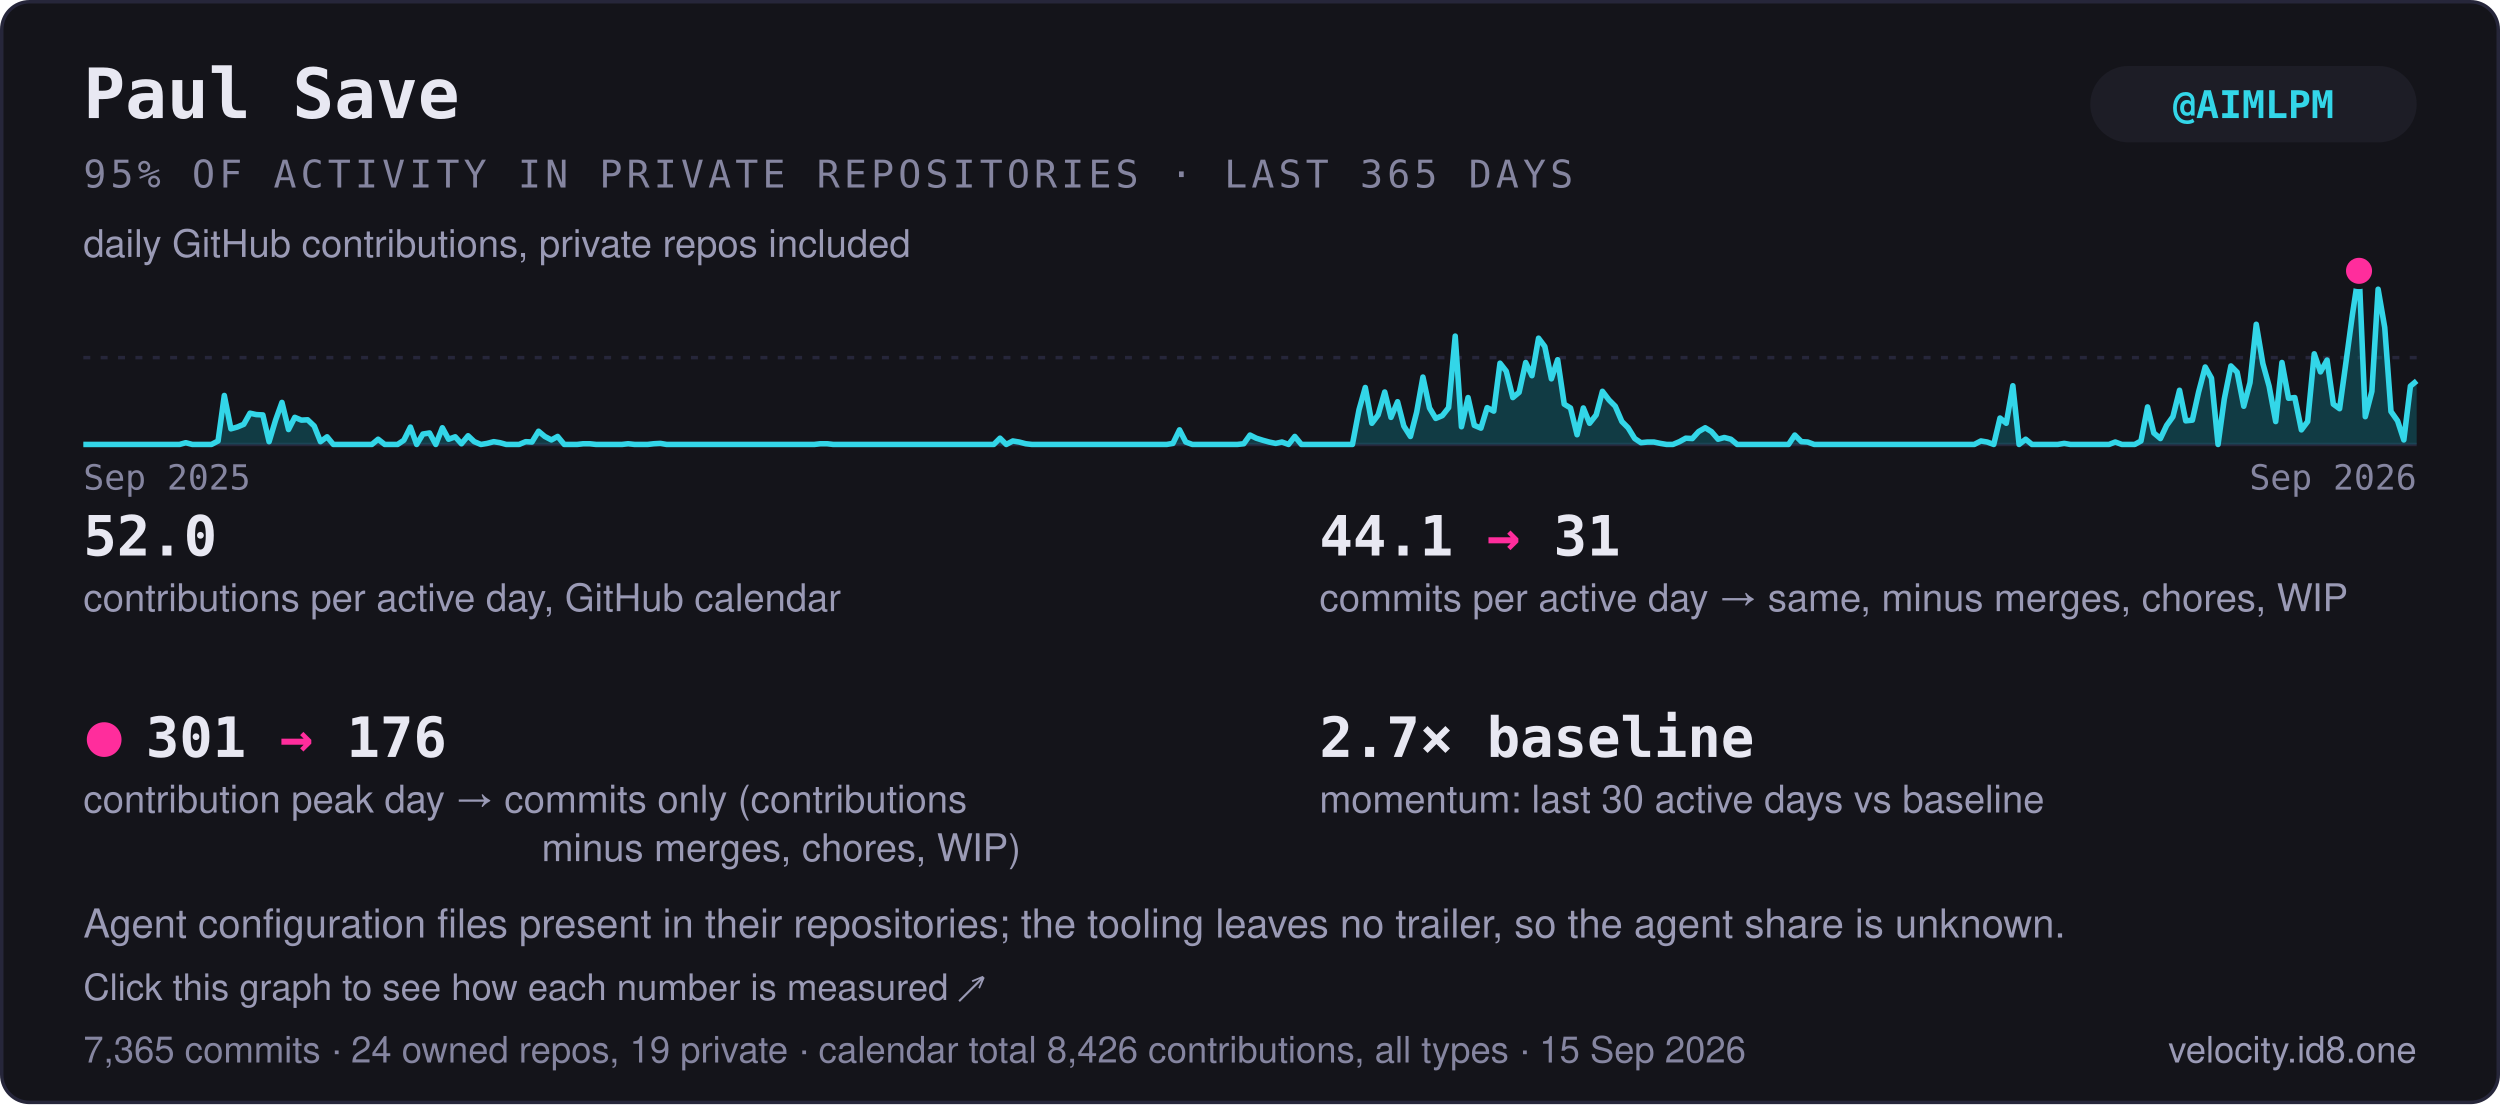
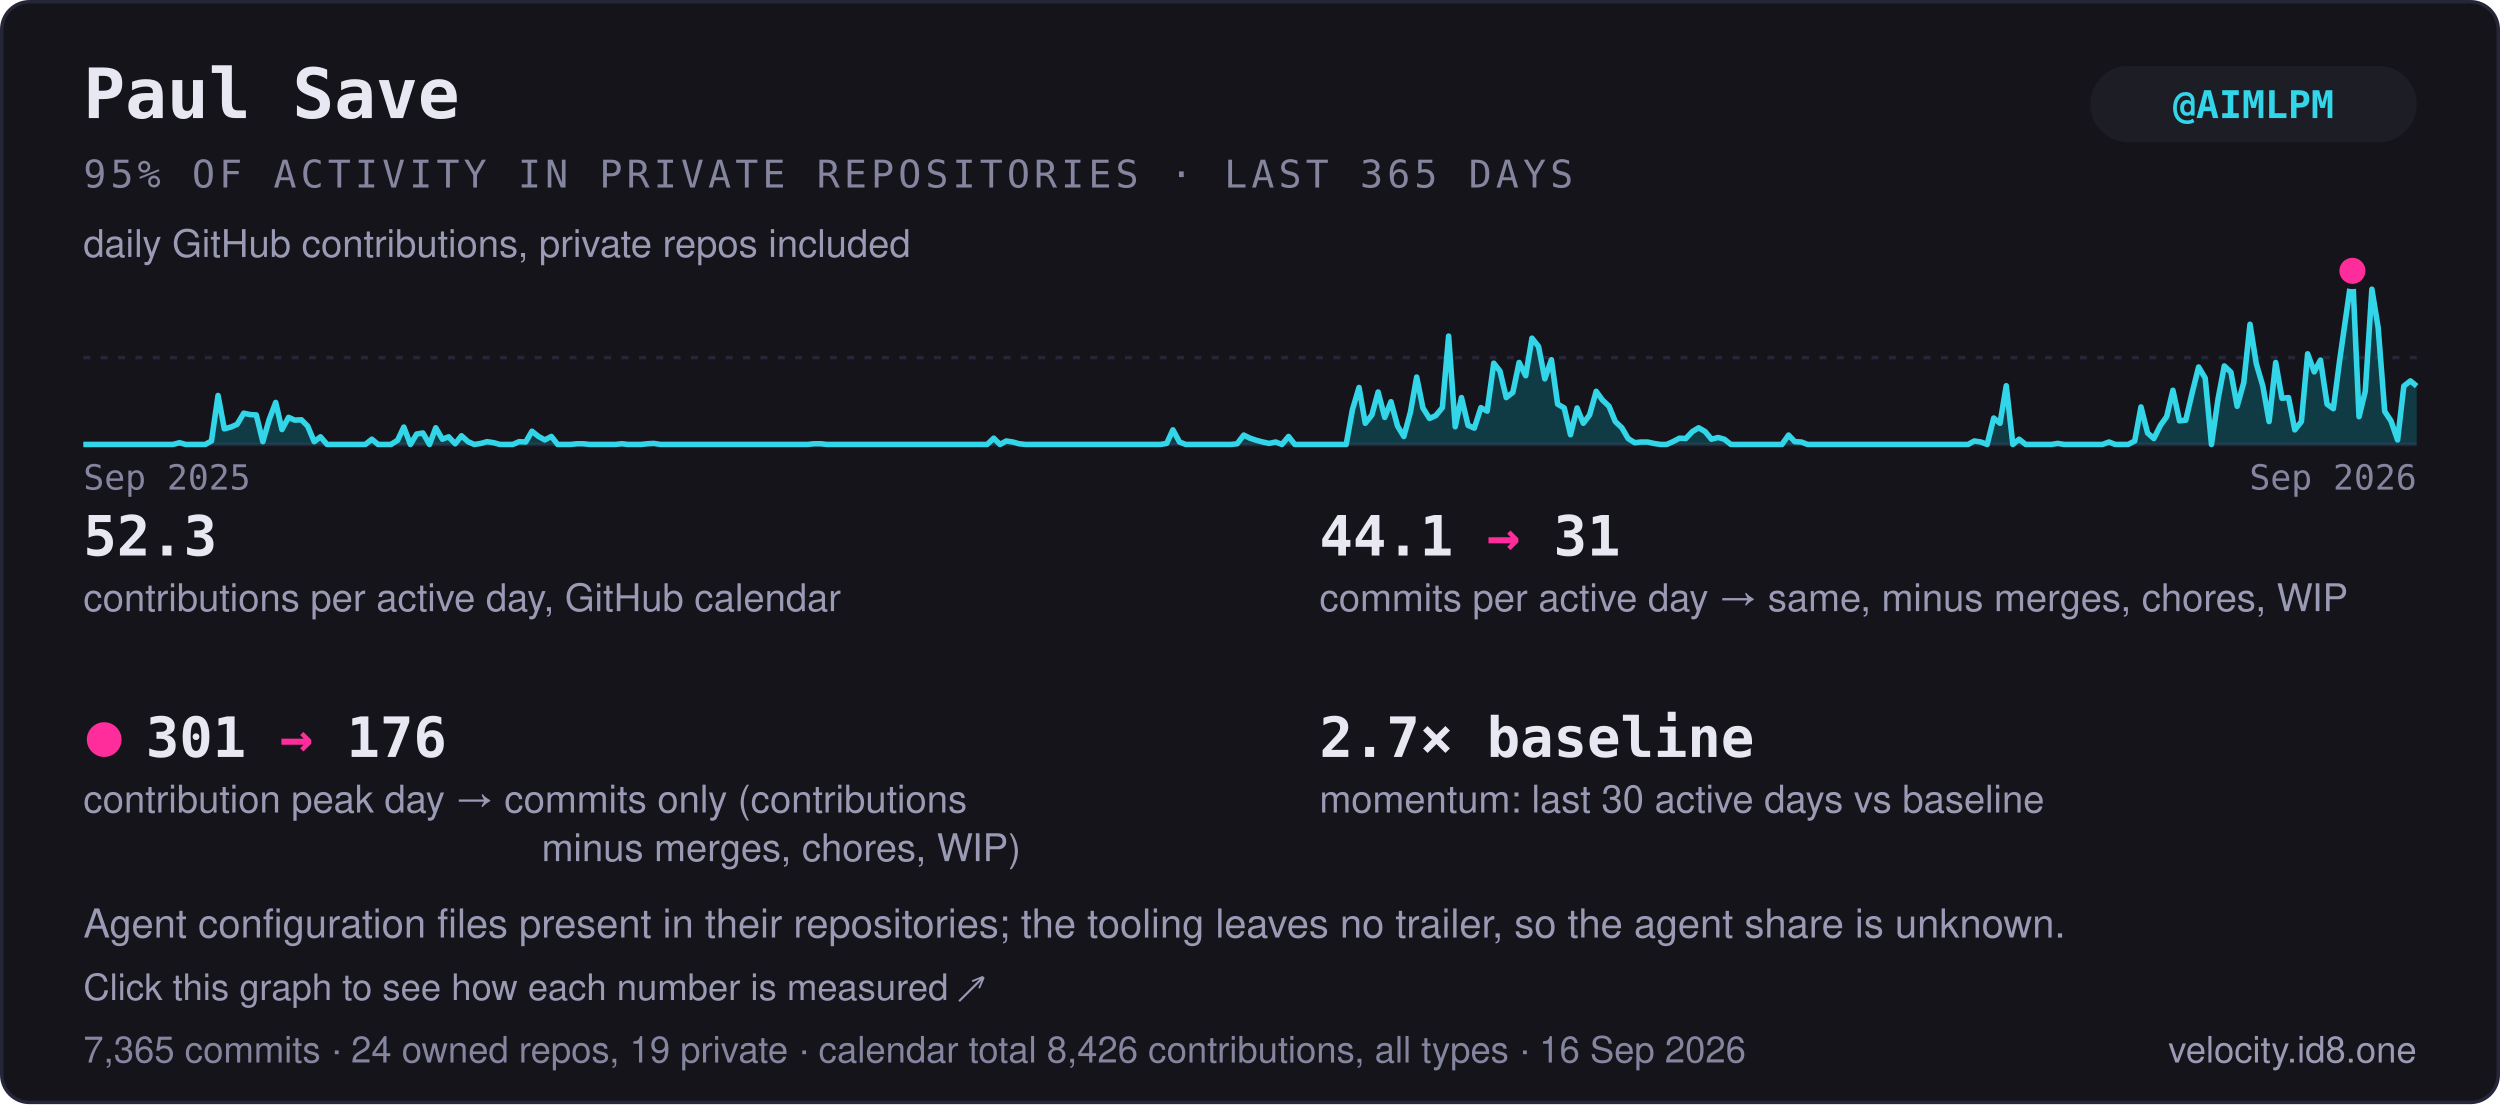
<svg xmlns="http://www.w3.org/2000/svg" width="720" height="318" viewBox="0 0 720 318" role="img" aria-label="Paul Save: Velocity Graph">
  <rect x="0.5" y="0.5" width="719" height="317" rx="8" fill="#14141A" stroke="#26263A" />
  <text x="24" y="34" font-family="Departure Mono, JetBrains Mono, ui-monospace, Menlo, monospace" font-size="20" font-weight="700" fill="#E8E8F2">Paul Save</text>
  <text x="24" y="54" font-family="Departure Mono, JetBrains Mono, ui-monospace, Menlo, monospace" font-size="11" letter-spacing="1.2" fill="#8585A0">95% OF ACTIVITY IN PRIVATE REPOSITORIES · LAST 365 DAYS</text>
  <rect x="602" y="19" width="94" height="22" rx="11" fill="#1D1D26" />
  <text x="649" y="34" text-anchor="middle" font-family="Departure Mono, JetBrains Mono, ui-monospace, Menlo, monospace" font-size="11" font-weight="600" fill="#33D6E8">@AIMLPM</text>
  <line x1="24" x2="696" y1="128" y2="128" stroke="#26263A" />
  <line x1="24" x2="696" y1="103.0" y2="103.0" stroke="#26263A" stroke-dasharray="2 3" />
-   <path d="M24.0,128.0 L25.8,128.0 L27.7,128.0 L29.5,128.0 L31.4,128.0 L33.2,128.0 L35.1,128.0 L36.9,128.0 L38.8,128.0 L40.6,128.0 L42.5,128.0 L44.3,128.0 L46.2,128.0 L48.0,128.0 L49.8,128.0 L51.7,128.0 L53.5,127.5 L55.4,128.0 L57.2,128.0 L59.1,128.0 L60.9,128.0 L62.8,127.0 L64.6,113.9 L66.5,123.5 L68.3,123.0 L70.2,122.2 L72.0,119.0 L73.8,119.4 L75.7,119.5 L77.5,127.2 L79.4,120.9 L81.2,115.9 L83.1,123.7 L84.9,120.2 L86.8,121.0 L88.6,120.9 L90.5,122.7 L92.3,127.2 L94.2,125.8 L96.0,128.0 L97.8,128.0 L99.7,128.0 L101.5,128.0 L103.4,128.0 L105.2,128.0 L107.1,128.0 L108.9,126.5 L110.8,128.0 L112.6,128.0 L114.5,128.0 L116.3,126.8 L118.2,123.0 L120.0,128.0 L121.8,125.0 L123.7,124.7 L125.5,128.0 L127.4,123.2 L129.2,126.5 L131.1,125.8 L132.9,127.8 L134.8,125.5 L136.6,127.2 L138.5,128.0 L140.3,127.7 L142.2,127.2 L144.0,127.5 L145.8,128.0 L147.7,128.0 L149.5,128.0 L151.4,127.2 L153.2,127.3 L155.1,124.2 L156.9,125.7 L158.8,126.7 L160.6,125.7 L162.5,128.0 L164.3,128.0 L166.2,128.0 L168.0,127.8 L169.8,127.8 L171.7,128.0 L173.5,128.0 L175.4,128.0 L177.2,128.0 L179.1,128.0 L180.9,127.8 L182.8,128.0 L184.6,128.0 L186.5,128.0 L188.3,127.8 L190.2,127.7 L192.0,128.0 L193.8,128.0 L195.7,128.0 L197.5,128.0 L199.4,128.0 L201.2,128.0 L203.1,128.0 L204.9,128.0 L206.8,128.0 L208.6,128.0 L210.5,128.0 L212.3,128.0 L214.2,128.0 L216.0,128.0 L217.8,128.0 L219.7,128.0 L221.5,128.0 L223.4,128.0 L225.2,128.0 L227.1,128.0 L228.9,128.0 L230.8,128.0 L232.6,128.0 L234.5,128.0 L236.3,127.8 L238.2,127.8 L240.0,128.0 L241.8,128.0 L243.7,128.0 L245.5,128.0 L247.4,128.0 L249.2,128.0 L251.1,128.0 L252.9,128.0 L254.8,128.0 L256.6,128.0 L258.5,128.0 L260.3,128.0 L262.2,128.0 L264.0,128.0 L265.8,128.0 L267.7,128.0 L269.5,128.0 L271.4,128.0 L273.2,128.0 L275.1,128.0 L276.9,128.0 L278.8,128.0 L280.6,128.0 L282.5,128.0 L284.3,128.0 L286.2,128.0 L288.0,126.2 L289.8,128.0 L291.7,127.0 L293.5,127.3 L295.4,127.8 L297.2,128.0 L299.1,128.0 L300.9,128.0 L302.8,128.0 L304.6,128.0 L306.5,128.0 L308.3,128.0 L310.2,128.0 L312.0,128.0 L313.8,128.0 L315.7,128.0 L317.5,128.0 L319.4,128.0 L321.2,128.0 L323.1,128.0 L324.9,128.0 L326.8,128.0 L328.6,128.0 L330.5,128.0 L332.3,128.0 L334.2,128.0 L336.0,128.0 L337.8,127.7 L339.7,123.8 L341.5,127.3 L343.4,128.0 L345.2,128.0 L347.1,128.0 L348.9,128.0 L350.8,128.0 L352.6,128.0 L354.5,128.0 L356.3,128.0 L358.2,127.8 L360.0,125.3 L361.8,126.2 L363.7,126.8 L365.5,127.3 L367.4,127.7 L369.2,127.3 L371.1,128.0 L372.9,125.7 L374.8,128.0 L376.6,128.0 L378.5,128.0 L380.3,128.0 L382.2,128.0 L384.0,128.0 L385.8,128.0 L387.7,128.0 L389.5,128.0 L391.4,118.0 L393.2,111.6 L395.1,121.9 L396.9,119.5 L398.8,112.9 L400.6,120.2 L402.5,115.7 L404.3,122.7 L406.2,125.7 L408.0,118.7 L409.8,108.6 L411.7,117.5 L413.5,120.5 L415.4,119.7 L417.2,117.4 L419.1,96.8 L420.9,122.9 L422.8,114.5 L424.6,122.5 L426.5,123.3 L428.3,117.4 L430.2,118.4 L432.0,104.6 L433.8,106.9 L435.7,114.5 L437.5,113.0 L439.4,104.4 L441.2,108.2 L443.1,97.4 L444.9,99.8 L446.8,109.1 L448.6,103.6 L450.5,116.4 L452.3,117.5 L454.2,125.2 L456.0,117.5 L457.8,121.9 L459.7,119.5 L461.5,112.7 L463.4,115.2 L465.2,117.0 L467.1,121.4 L468.9,123.2 L470.8,126.3 L472.6,127.5 L474.5,127.3 L476.3,127.3 L478.2,127.7 L480.0,128.0 L481.8,128.0 L483.7,127.2 L485.5,126.2 L487.4,126.3 L489.2,124.3 L491.1,123.2 L492.9,124.3 L494.8,126.5 L496.6,126.0 L498.5,126.5 L500.3,128.0 L502.2,128.0 L504.0,128.0 L505.8,128.0 L507.7,128.0 L509.5,128.0 L511.4,128.0 L513.2,128.0 L515.1,128.0 L516.9,125.3 L518.8,127.2 L520.6,127.3 L522.5,128.0 L524.3,128.0 L526.2,128.0 L528.0,128.0 L529.8,128.0 L531.7,128.0 L533.5,128.0 L535.4,128.0 L537.2,128.0 L539.1,128.0 L540.9,128.0 L542.8,128.0 L544.6,128.0 L546.5,128.0 L548.3,128.0 L550.2,128.0 L552.0,128.0 L553.8,128.0 L555.7,128.0 L557.5,128.0 L559.4,128.0 L561.2,128.0 L563.1,128.0 L564.9,128.0 L566.8,128.0 L568.6,128.0 L570.5,127.0 L572.3,127.3 L574.2,128.0 L576.0,120.4 L577.8,121.9 L579.7,111.1 L581.5,128.0 L583.4,126.5 L585.2,128.0 L587.1,128.0 L588.9,128.0 L590.8,128.0 L592.6,128.0 L594.5,127.7 L596.3,128.0 L598.2,128.0 L600.0,128.0 L601.8,128.0 L603.7,128.0 L605.5,128.0 L607.4,128.0 L609.2,127.3 L611.1,128.0 L612.9,128.0 L614.8,128.0 L616.6,127.0 L618.5,117.2 L620.3,124.7 L622.2,126.3 L624.0,122.5 L625.8,120.0 L627.7,112.4 L629.5,121.2 L631.4,121.0 L633.2,112.9 L635.1,105.7 L636.9,108.9 L638.8,128.0 L640.6,114.9 L642.5,105.4 L644.3,107.2 L646.2,117.0 L648.0,110.2 L649.8,93.4 L651.7,104.7 L653.5,111.2 L655.4,121.4 L657.2,104.4 L659.1,114.7 L660.9,114.5 L662.8,123.8 L664.6,121.4 L666.5,101.9 L668.3,107.1 L670.2,103.7 L672.0,116.4 L673.8,117.7 L675.7,103.9 L677.5,90.6 L679.4,78.0 L681.2,120.0 L683.1,112.7 L684.9,83.3 L686.8,94.3 L688.6,118.5 L690.5,121.2 L692.3,126.7 L694.2,111.2 L696.0,109.7 L696.0,128 L24,128 Z" fill="#0F6B78" fill-opacity="0.45" />
-   <path d="M24.0,128.0 L25.8,128.0 L27.7,128.0 L29.5,128.0 L31.4,128.0 L33.2,128.0 L35.1,128.0 L36.9,128.0 L38.8,128.0 L40.6,128.0 L42.5,128.0 L44.3,128.0 L46.2,128.0 L48.0,128.0 L49.8,128.0 L51.7,128.0 L53.5,127.5 L55.4,128.0 L57.2,128.0 L59.1,128.0 L60.9,128.0 L62.8,127.0 L64.6,113.9 L66.5,123.5 L68.3,123.0 L70.2,122.2 L72.0,119.0 L73.8,119.4 L75.7,119.5 L77.5,127.2 L79.4,120.9 L81.2,115.9 L83.1,123.7 L84.9,120.2 L86.8,121.0 L88.6,120.9 L90.5,122.7 L92.3,127.2 L94.2,125.8 L96.0,128.0 L97.8,128.0 L99.7,128.0 L101.5,128.0 L103.4,128.0 L105.2,128.0 L107.1,128.0 L108.9,126.5 L110.8,128.0 L112.6,128.0 L114.5,128.0 L116.3,126.8 L118.2,123.0 L120.0,128.0 L121.8,125.0 L123.7,124.7 L125.5,128.0 L127.4,123.2 L129.2,126.5 L131.1,125.8 L132.9,127.8 L134.8,125.5 L136.6,127.2 L138.5,128.0 L140.3,127.7 L142.2,127.2 L144.0,127.5 L145.8,128.0 L147.7,128.0 L149.5,128.0 L151.4,127.2 L153.2,127.3 L155.1,124.2 L156.9,125.7 L158.8,126.7 L160.6,125.7 L162.5,128.0 L164.3,128.0 L166.2,128.0 L168.0,127.8 L169.8,127.8 L171.7,128.0 L173.5,128.0 L175.4,128.0 L177.2,128.0 L179.1,128.0 L180.9,127.8 L182.8,128.0 L184.6,128.0 L186.5,128.0 L188.3,127.8 L190.2,127.7 L192.0,128.0 L193.8,128.0 L195.7,128.0 L197.5,128.0 L199.4,128.0 L201.2,128.0 L203.1,128.0 L204.9,128.0 L206.8,128.0 L208.6,128.0 L210.5,128.0 L212.3,128.0 L214.2,128.0 L216.0,128.0 L217.8,128.0 L219.7,128.0 L221.5,128.0 L223.4,128.0 L225.2,128.0 L227.1,128.0 L228.9,128.0 L230.8,128.0 L232.6,128.0 L234.5,128.0 L236.3,127.8 L238.2,127.8 L240.0,128.0 L241.8,128.0 L243.7,128.0 L245.5,128.0 L247.4,128.0 L249.2,128.0 L251.1,128.0 L252.9,128.0 L254.8,128.0 L256.6,128.0 L258.5,128.0 L260.3,128.0 L262.2,128.0 L264.0,128.0 L265.8,128.0 L267.7,128.0 L269.5,128.0 L271.4,128.0 L273.2,128.0 L275.1,128.0 L276.9,128.0 L278.8,128.0 L280.6,128.0 L282.5,128.0 L284.3,128.0 L286.2,128.0 L288.0,126.2 L289.8,128.0 L291.7,127.0 L293.5,127.3 L295.4,127.8 L297.2,128.0 L299.1,128.0 L300.9,128.0 L302.8,128.0 L304.6,128.0 L306.5,128.0 L308.3,128.0 L310.2,128.0 L312.0,128.0 L313.8,128.0 L315.7,128.0 L317.5,128.0 L319.4,128.0 L321.2,128.0 L323.1,128.0 L324.9,128.0 L326.8,128.0 L328.6,128.0 L330.5,128.0 L332.3,128.0 L334.2,128.0 L336.0,128.0 L337.8,127.7 L339.7,123.8 L341.5,127.3 L343.4,128.0 L345.2,128.0 L347.1,128.0 L348.9,128.0 L350.8,128.0 L352.6,128.0 L354.5,128.0 L356.3,128.0 L358.2,127.8 L360.0,125.3 L361.8,126.2 L363.7,126.8 L365.5,127.3 L367.4,127.7 L369.2,127.3 L371.1,128.0 L372.9,125.7 L374.8,128.0 L376.6,128.0 L378.5,128.0 L380.3,128.0 L382.2,128.0 L384.0,128.0 L385.8,128.0 L387.7,128.0 L389.5,128.0 L391.4,118.0 L393.2,111.6 L395.1,121.9 L396.9,119.5 L398.8,112.9 L400.6,120.2 L402.5,115.7 L404.3,122.7 L406.2,125.7 L408.0,118.7 L409.8,108.6 L411.7,117.5 L413.5,120.5 L415.4,119.7 L417.2,117.4 L419.1,96.8 L420.9,122.9 L422.8,114.5 L424.6,122.5 L426.5,123.3 L428.3,117.4 L430.2,118.4 L432.0,104.6 L433.8,106.9 L435.7,114.5 L437.5,113.0 L439.4,104.4 L441.2,108.2 L443.1,97.4 L444.9,99.8 L446.8,109.1 L448.6,103.6 L450.5,116.4 L452.3,117.5 L454.2,125.2 L456.0,117.5 L457.8,121.9 L459.7,119.5 L461.5,112.7 L463.4,115.2 L465.2,117.0 L467.1,121.4 L468.9,123.2 L470.8,126.3 L472.6,127.5 L474.5,127.3 L476.3,127.3 L478.2,127.7 L480.0,128.0 L481.8,128.0 L483.7,127.2 L485.5,126.2 L487.4,126.3 L489.2,124.3 L491.1,123.2 L492.9,124.3 L494.8,126.5 L496.6,126.0 L498.5,126.5 L500.3,128.0 L502.2,128.0 L504.0,128.0 L505.8,128.0 L507.7,128.0 L509.5,128.0 L511.4,128.0 L513.2,128.0 L515.1,128.0 L516.9,125.3 L518.8,127.2 L520.6,127.3 L522.5,128.0 L524.3,128.0 L526.2,128.0 L528.0,128.0 L529.8,128.0 L531.7,128.0 L533.5,128.0 L535.4,128.0 L537.2,128.0 L539.1,128.0 L540.9,128.0 L542.8,128.0 L544.6,128.0 L546.5,128.0 L548.3,128.0 L550.2,128.0 L552.0,128.0 L553.8,128.0 L555.7,128.0 L557.5,128.0 L559.4,128.0 L561.2,128.0 L563.1,128.0 L564.9,128.0 L566.8,128.0 L568.6,128.0 L570.5,127.0 L572.3,127.3 L574.2,128.0 L576.0,120.4 L577.8,121.9 L579.7,111.1 L581.5,128.0 L583.4,126.5 L585.2,128.0 L587.1,128.0 L588.9,128.0 L590.8,128.0 L592.6,128.0 L594.5,127.7 L596.3,128.0 L598.2,128.0 L600.0,128.0 L601.8,128.0 L603.7,128.0 L605.5,128.0 L607.4,128.0 L609.2,127.3 L611.1,128.0 L612.9,128.0 L614.8,128.0 L616.6,127.0 L618.5,117.2 L620.3,124.7 L622.2,126.3 L624.0,122.5 L625.8,120.0 L627.7,112.4 L629.5,121.2 L631.4,121.0 L633.2,112.9 L635.1,105.7 L636.9,108.9 L638.8,128.0 L640.6,114.9 L642.5,105.4 L644.3,107.2 L646.2,117.0 L648.0,110.2 L649.8,93.4 L651.7,104.7 L653.5,111.2 L655.4,121.4 L657.2,104.4 L659.1,114.7 L660.9,114.5 L662.8,123.8 L664.6,121.4 L666.5,101.9 L668.3,107.1 L670.2,103.7 L672.0,116.4 L673.8,117.7 L675.7,103.9 L677.5,90.6 L679.4,78.0 L681.2,120.0 L683.1,112.7 L684.9,83.3 L686.8,94.3 L688.6,118.5 L690.5,121.2 L692.3,126.7 L694.2,111.2 L696.0,109.7" fill="none" stroke="#33D6E8" stroke-width="1.6" stroke-linejoin="round" />
-   <circle cx="679.4" cy="78.0" r="4.5" fill="#FF2D9C" stroke="#14141A" stroke-width="1.5" />
+   <path d="M24.0,128.0 L25.8,128.0 L27.7,128.0 L29.5,128.0 L31.4,128.0 L33.2,128.0 L35.1,128.0 L36.9,128.0 L38.8,128.0 L40.6,128.0 L42.5,128.0 L44.3,128.0 L46.2,128.0 L48.0,128.0 L49.8,128.0 L51.7,127.5 L53.5,128.0 L55.4,128.0 L57.2,128.0 L59.1,128.0 L60.9,127.0 L62.8,113.9 L64.6,123.5 L66.5,123.0 L68.3,122.2 L70.2,119.0 L72.0,119.4 L73.8,119.5 L75.7,127.2 L77.5,120.9 L79.4,115.9 L81.2,123.7 L83.1,120.2 L84.9,121.0 L86.8,120.9 L88.6,122.7 L90.5,127.2 L92.3,125.8 L94.2,128.0 L96.0,128.0 L97.8,128.0 L99.7,128.0 L101.5,128.0 L103.4,128.0 L105.2,128.0 L107.1,126.5 L108.9,128.0 L110.8,128.0 L112.6,128.0 L114.5,126.8 L116.3,123.0 L118.2,128.0 L120.0,125.0 L121.8,124.7 L123.7,128.0 L125.5,123.2 L127.4,126.5 L129.2,125.8 L131.1,127.8 L132.9,125.5 L134.8,127.2 L136.6,128.0 L138.5,127.7 L140.3,127.2 L142.2,127.5 L144.0,128.0 L145.8,128.0 L147.7,128.0 L149.5,127.2 L151.4,127.3 L153.2,124.2 L155.1,125.7 L156.9,126.7 L158.8,125.7 L160.6,128.0 L162.5,128.0 L164.3,128.0 L166.2,127.8 L168.0,127.8 L169.8,128.0 L171.7,128.0 L173.5,128.0 L175.4,128.0 L177.2,128.0 L179.1,127.8 L180.9,128.0 L182.8,128.0 L184.6,128.0 L186.5,127.8 L188.3,127.7 L190.2,128.0 L192.0,128.0 L193.8,128.0 L195.7,128.0 L197.5,128.0 L199.4,128.0 L201.2,128.0 L203.1,128.0 L204.9,128.0 L206.8,128.0 L208.6,128.0 L210.5,128.0 L212.3,128.0 L214.2,128.0 L216.0,128.0 L217.8,128.0 L219.7,128.0 L221.5,128.0 L223.4,128.0 L225.2,128.0 L227.1,128.0 L228.9,128.0 L230.8,128.0 L232.6,128.0 L234.5,127.8 L236.3,127.8 L238.2,128.0 L240.0,128.0 L241.8,128.0 L243.7,128.0 L245.5,128.0 L247.4,128.0 L249.2,128.0 L251.1,128.0 L252.9,128.0 L254.8,128.0 L256.6,128.0 L258.5,128.0 L260.3,128.0 L262.2,128.0 L264.0,128.0 L265.8,128.0 L267.7,128.0 L269.5,128.0 L271.4,128.0 L273.2,128.0 L275.1,128.0 L276.9,128.0 L278.8,128.0 L280.6,128.0 L282.5,128.0 L284.3,128.0 L286.2,126.2 L288.0,128.0 L289.8,127.0 L291.7,127.3 L293.5,127.8 L295.4,128.0 L297.2,128.0 L299.1,128.0 L300.9,128.0 L302.8,128.0 L304.6,128.0 L306.5,128.0 L308.3,128.0 L310.2,128.0 L312.0,128.0 L313.8,128.0 L315.7,128.0 L317.5,128.0 L319.4,128.0 L321.2,128.0 L323.1,128.0 L324.9,128.0 L326.8,128.0 L328.6,128.0 L330.5,128.0 L332.3,128.0 L334.2,128.0 L336.0,127.7 L337.8,123.8 L339.7,127.3 L341.5,128.0 L343.4,128.0 L345.2,128.0 L347.1,128.0 L348.9,128.0 L350.8,128.0 L352.6,128.0 L354.5,128.0 L356.3,127.8 L358.2,125.3 L360.0,126.2 L361.8,126.8 L363.7,127.3 L365.5,127.7 L367.4,127.3 L369.2,128.0 L371.1,125.7 L372.9,128.0 L374.8,128.0 L376.6,128.0 L378.5,128.0 L380.3,128.0 L382.2,128.0 L384.0,128.0 L385.8,128.0 L387.7,128.0 L389.5,118.0 L391.4,111.6 L393.2,121.9 L395.1,119.5 L396.9,112.9 L398.8,120.2 L400.6,115.7 L402.5,122.7 L404.3,125.7 L406.2,118.7 L408.0,108.6 L409.8,117.5 L411.7,120.5 L413.5,119.7 L415.4,117.4 L417.2,96.8 L419.1,122.9 L420.9,114.5 L422.8,122.5 L424.6,123.3 L426.5,117.4 L428.3,118.4 L430.2,104.6 L432.0,106.9 L433.8,114.5 L435.7,113.0 L437.5,104.4 L439.4,108.2 L441.2,97.4 L443.1,99.8 L444.9,109.1 L446.8,103.6 L448.6,116.4 L450.5,117.5 L452.3,125.2 L454.2,117.5 L456.0,121.9 L457.8,119.5 L459.7,112.7 L461.5,115.2 L463.4,117.0 L465.2,121.4 L467.1,123.2 L468.9,126.3 L470.8,127.5 L472.6,127.3 L474.5,127.3 L476.3,127.7 L478.2,128.0 L480.0,128.0 L481.8,127.2 L483.7,126.2 L485.5,126.3 L487.4,124.3 L489.2,123.2 L491.1,124.3 L492.9,126.5 L494.8,126.0 L496.6,126.5 L498.5,128.0 L500.3,128.0 L502.2,128.0 L504.0,128.0 L505.8,128.0 L507.7,128.0 L509.5,128.0 L511.4,128.0 L513.2,128.0 L515.1,125.3 L516.9,127.2 L518.8,127.3 L520.6,128.0 L522.5,128.0 L524.3,128.0 L526.2,128.0 L528.0,128.0 L529.8,128.0 L531.7,128.0 L533.5,128.0 L535.4,128.0 L537.2,128.0 L539.1,128.0 L540.9,128.0 L542.8,128.0 L544.6,128.0 L546.5,128.0 L548.3,128.0 L550.2,128.0 L552.0,128.0 L553.8,128.0 L555.7,128.0 L557.5,128.0 L559.4,128.0 L561.2,128.0 L563.1,128.0 L564.9,128.0 L566.8,128.0 L568.6,127.0 L570.5,127.3 L572.3,128.0 L574.2,120.4 L576.0,121.9 L577.8,111.1 L579.7,128.0 L581.5,126.5 L583.4,128.0 L585.2,128.0 L587.1,128.0 L588.9,128.0 L590.8,128.0 L592.6,127.7 L594.5,128.0 L596.3,128.0 L598.2,128.0 L600.0,128.0 L601.8,128.0 L603.7,128.0 L605.5,128.0 L607.4,127.3 L609.2,128.0 L611.1,128.0 L612.9,128.0 L614.8,127.0 L616.6,117.2 L618.5,124.7 L620.3,126.3 L622.2,122.5 L624.0,120.0 L625.8,112.4 L627.7,121.2 L629.5,121.0 L631.4,112.9 L633.2,105.7 L635.1,108.9 L636.9,128.0 L638.8,114.9 L640.6,105.4 L642.5,107.2 L644.3,117.0 L646.2,110.2 L648.0,93.4 L649.8,104.7 L651.7,111.2 L653.5,121.4 L655.4,104.4 L657.2,114.7 L659.1,114.5 L660.9,123.8 L662.8,121.4 L664.6,101.9 L666.5,107.1 L668.3,103.7 L670.2,116.4 L672.0,117.7 L673.8,103.9 L675.7,90.6 L677.5,78.0 L679.4,120.0 L681.2,112.7 L683.1,83.3 L684.9,94.3 L686.8,118.5 L688.6,121.2 L690.5,126.7 L692.3,111.2 L694.2,109.7 L696.0,111.2 L696.0,128 L24,128 Z" fill="#0F6B78" fill-opacity="0.45" />
+   <path d="M24.0,128.0 L25.8,128.0 L27.7,128.0 L29.5,128.0 L31.4,128.0 L33.2,128.0 L35.1,128.0 L36.9,128.0 L38.8,128.0 L40.6,128.0 L42.5,128.0 L44.3,128.0 L46.2,128.0 L48.0,128.0 L49.8,128.0 L51.7,127.5 L53.5,128.0 L55.4,128.0 L57.2,128.0 L59.1,128.0 L60.9,127.0 L62.8,113.9 L64.6,123.5 L66.5,123.0 L68.3,122.2 L70.2,119.0 L72.0,119.4 L73.8,119.5 L75.7,127.2 L77.5,120.9 L79.4,115.9 L81.2,123.7 L83.1,120.2 L84.9,121.0 L86.8,120.9 L88.6,122.7 L90.5,127.2 L92.3,125.8 L94.2,128.0 L96.0,128.0 L97.8,128.0 L99.7,128.0 L101.5,128.0 L103.4,128.0 L105.2,128.0 L107.1,126.5 L108.9,128.0 L110.8,128.0 L112.6,128.0 L114.5,126.8 L116.3,123.0 L118.2,128.0 L120.0,125.0 L121.8,124.7 L123.7,128.0 L125.5,123.2 L127.4,126.5 L129.2,125.8 L131.1,127.8 L132.9,125.5 L134.8,127.2 L136.6,128.0 L138.5,127.7 L140.3,127.2 L142.2,127.5 L144.0,128.0 L145.8,128.0 L147.7,128.0 L149.5,127.2 L151.4,127.3 L153.2,124.2 L155.1,125.7 L156.9,126.7 L158.8,125.7 L160.6,128.0 L162.5,128.0 L164.3,128.0 L166.2,127.8 L168.0,127.8 L169.8,128.0 L171.7,128.0 L173.5,128.0 L175.4,128.0 L177.2,128.0 L179.1,127.8 L180.9,128.0 L182.8,128.0 L184.6,128.0 L186.5,127.8 L188.3,127.7 L190.2,128.0 L192.0,128.0 L193.8,128.0 L195.7,128.0 L197.5,128.0 L199.4,128.0 L201.2,128.0 L203.1,128.0 L204.9,128.0 L206.8,128.0 L208.6,128.0 L210.5,128.0 L212.3,128.0 L214.2,128.0 L216.0,128.0 L217.8,128.0 L219.7,128.0 L221.5,128.0 L223.4,128.0 L225.2,128.0 L227.1,128.0 L228.9,128.0 L230.8,128.0 L232.6,128.0 L234.5,127.8 L236.3,127.8 L238.2,128.0 L240.0,128.0 L241.8,128.0 L243.7,128.0 L245.5,128.0 L247.4,128.0 L249.2,128.0 L251.1,128.0 L252.9,128.0 L254.8,128.0 L256.6,128.0 L258.5,128.0 L260.3,128.0 L262.2,128.0 L264.0,128.0 L265.8,128.0 L267.7,128.0 L269.5,128.0 L271.4,128.0 L273.2,128.0 L275.1,128.0 L276.9,128.0 L278.8,128.0 L280.6,128.0 L282.5,128.0 L284.3,128.0 L286.2,126.2 L288.0,128.0 L289.8,127.0 L291.7,127.3 L293.5,127.8 L295.4,128.0 L297.2,128.0 L299.1,128.0 L300.9,128.0 L302.8,128.0 L304.6,128.0 L306.5,128.0 L308.3,128.0 L310.2,128.0 L312.0,128.0 L313.8,128.0 L315.7,128.0 L317.5,128.0 L319.4,128.0 L321.2,128.0 L323.1,128.0 L324.9,128.0 L326.8,128.0 L328.6,128.0 L330.5,128.0 L332.3,128.0 L334.2,128.0 L336.0,127.7 L337.8,123.8 L339.7,127.3 L341.5,128.0 L343.4,128.0 L345.2,128.0 L347.1,128.0 L348.9,128.0 L350.8,128.0 L352.6,128.0 L354.5,128.0 L356.3,127.8 L358.2,125.3 L360.0,126.2 L361.8,126.8 L363.7,127.3 L365.5,127.7 L367.4,127.3 L369.2,128.0 L371.1,125.7 L372.9,128.0 L374.8,128.0 L376.6,128.0 L378.5,128.0 L380.3,128.0 L382.2,128.0 L384.0,128.0 L385.8,128.0 L387.7,128.0 L389.5,118.0 L391.4,111.6 L393.2,121.9 L395.1,119.5 L396.9,112.9 L398.8,120.2 L400.6,115.7 L402.5,122.7 L404.3,125.7 L406.2,118.7 L408.0,108.6 L409.8,117.5 L411.7,120.5 L413.5,119.7 L415.4,117.4 L417.2,96.8 L419.1,122.9 L420.9,114.5 L422.8,122.5 L424.6,123.3 L426.5,117.4 L428.3,118.4 L430.2,104.6 L432.0,106.9 L433.8,114.5 L435.7,113.0 L437.5,104.4 L439.4,108.2 L441.2,97.4 L443.1,99.8 L444.9,109.1 L446.8,103.6 L448.6,116.4 L450.5,117.5 L452.3,125.2 L454.2,117.5 L456.0,121.9 L457.8,119.5 L459.7,112.7 L461.5,115.2 L463.4,117.0 L465.2,121.4 L467.1,123.2 L468.9,126.3 L470.8,127.5 L472.6,127.3 L474.5,127.3 L476.3,127.7 L478.2,128.0 L480.0,128.0 L481.8,127.2 L483.7,126.2 L485.5,126.3 L487.4,124.3 L489.2,123.2 L491.1,124.3 L492.9,126.5 L494.8,126.0 L496.6,126.5 L498.5,128.0 L500.3,128.0 L502.2,128.0 L504.0,128.0 L505.8,128.0 L507.7,128.0 L509.5,128.0 L511.4,128.0 L513.2,128.0 L515.1,125.3 L516.9,127.2 L518.8,127.3 L520.6,128.0 L522.5,128.0 L524.3,128.0 L526.2,128.0 L528.0,128.0 L529.8,128.0 L531.7,128.0 L533.5,128.0 L535.4,128.0 L537.2,128.0 L539.1,128.0 L540.9,128.0 L542.8,128.0 L544.6,128.0 L546.5,128.0 L548.3,128.0 L550.2,128.0 L552.0,128.0 L553.8,128.0 L555.7,128.0 L557.5,128.0 L559.4,128.0 L561.2,128.0 L563.1,128.0 L564.9,128.0 L566.8,128.0 L568.6,127.0 L570.5,127.3 L572.3,128.0 L574.2,120.4 L576.0,121.9 L577.8,111.1 L579.7,128.0 L581.5,126.5 L583.4,128.0 L585.2,128.0 L587.1,128.0 L588.9,128.0 L590.8,128.0 L592.6,127.7 L594.5,128.0 L596.3,128.0 L598.2,128.0 L600.0,128.0 L601.8,128.0 L603.7,128.0 L605.5,128.0 L607.4,127.3 L609.2,128.0 L611.1,128.0 L612.9,128.0 L614.8,127.0 L616.6,117.2 L618.5,124.7 L620.3,126.3 L622.2,122.5 L624.0,120.0 L625.8,112.4 L627.7,121.2 L629.5,121.0 L631.4,112.9 L633.2,105.7 L635.1,108.9 L636.9,128.0 L638.8,114.9 L640.6,105.4 L642.5,107.2 L644.3,117.0 L646.2,110.2 L648.0,93.4 L649.8,104.7 L651.7,111.2 L653.5,121.4 L655.4,104.4 L657.2,114.7 L659.1,114.5 L660.9,123.8 L662.8,121.4 L664.6,101.9 L666.5,107.1 L668.3,103.7 L670.2,116.4 L672.0,117.7 L673.8,103.9 L675.7,90.6 L677.5,78.0 L679.4,120.0 L681.2,112.7 L683.1,83.3 L684.9,94.3 L686.8,118.5 L688.6,121.2 L690.5,126.7 L692.3,111.2 L694.2,109.7 L696.0,111.2" fill="none" stroke="#33D6E8" stroke-width="1.6" stroke-linejoin="round" />
+   <circle cx="677.5" cy="78.0" r="4.5" fill="#FF2D9C" stroke="#14141A" stroke-width="1.5" />
  <text x="24" y="141" font-family="Departure Mono, JetBrains Mono, ui-monospace, Menlo, monospace" font-size="10" fill="#8585A0">Sep 2025</text>
  <text x="696" y="141" text-anchor="end" font-family="Departure Mono, JetBrains Mono, ui-monospace, Menlo, monospace" font-size="10" fill="#8585A0">Sep 2026</text>
  <text x="24" y="74" font-family="-apple-system, BlinkMacSystemFont, 'Segoe UI', Helvetica, Arial, sans-serif" font-size="11" fill="#9A9AB5">daily GitHub contributions, private repos included</text>
-   <text x="24" y="160" font-family="Departure Mono, JetBrains Mono, ui-monospace, Menlo, monospace" font-size="16" font-weight="600" fill="#E8E8F2">52.0</text>
+   <text x="24" y="160" font-family="Departure Mono, JetBrains Mono, ui-monospace, Menlo, monospace" font-size="16" font-weight="600" fill="#E8E8F2">52.3</text>
  <text x="24" y="176" font-family="-apple-system, BlinkMacSystemFont, 'Segoe UI', Helvetica, Arial, sans-serif" font-size="11" fill="#9A9AB5">contributions per active day, GitHub calendar</text>
  <text x="380" y="160" font-family="Departure Mono, JetBrains Mono, ui-monospace, Menlo, monospace" font-size="16" font-weight="600" fill="#E8E8F2">44.1 <tspan fill="#FF2D9C">→</tspan> 31</text>
  <text x="380" y="176" font-family="-apple-system, BlinkMacSystemFont, 'Segoe UI', Helvetica, Arial, sans-serif" font-size="11" fill="#9A9AB5">commits per active day → same, minus merges, chores, WIP</text>
  <circle cx="30" cy="213" r="5" fill="#FF2D9C" />
  <text x="42" y="218" font-family="Departure Mono, JetBrains Mono, ui-monospace, Menlo, monospace" font-size="16" font-weight="600" fill="#E8E8F2">301 <tspan fill="#FF2D9C">→</tspan> 176</text>
  <text x="24" y="234" font-family="-apple-system, BlinkMacSystemFont, 'Segoe UI', Helvetica, Arial, sans-serif" font-size="11" fill="#9A9AB5">contribution peak day → commits only (contributions</text>
  <text x="156" y="248" font-family="-apple-system, BlinkMacSystemFont, 'Segoe UI', Helvetica, Arial, sans-serif" font-size="11" fill="#9A9AB5">minus merges, chores, WIP)</text>
  <text x="380" y="218" font-family="Departure Mono, JetBrains Mono, ui-monospace, Menlo, monospace" font-size="16" font-weight="600" fill="#E8E8F2">2.7× baseline</text>
  <text x="380" y="234" font-family="-apple-system, BlinkMacSystemFont, 'Segoe UI', Helvetica, Arial, sans-serif" font-size="11" fill="#9A9AB5">momentum: last 30 active days vs baseline</text>
  <text x="24" y="270" font-family="-apple-system, BlinkMacSystemFont, 'Segoe UI', Helvetica, Arial, sans-serif" font-size="11.5" fill="#9A9AB5">Agent configuration files present in their repositories; the tooling leaves no trailer, so the agent share is unknown.</text>
  <text x="24" y="288" font-family="-apple-system, BlinkMacSystemFont, 'Segoe UI', Helvetica, Arial, sans-serif" font-size="10.5" fill="#9A9AB5">Click this graph to see how each number is measured ↗</text>
-   <text x="24" y="306" font-family="-apple-system, BlinkMacSystemFont, 'Segoe UI', Helvetica, Arial, sans-serif" font-size="10.5" fill="#8585A0">7,365 commits · 24 owned repos, 19 private · calendar total 8,426 contributions, all types · 15 Sep 2026</text>
+   <text x="24" y="306" font-family="-apple-system, BlinkMacSystemFont, 'Segoe UI', Helvetica, Arial, sans-serif" font-size="10.5" fill="#8585A0">7,365 commits · 24 owned repos, 19 private · calendar total 8,426 contributions, all types · 16 Sep 2026</text>
  <text x="696" y="306" text-anchor="end" font-family="-apple-system, BlinkMacSystemFont, 'Segoe UI', Helvetica, Arial, sans-serif" font-size="10.5" fill="#9A9AB5">velocity.id8.one</text>
</svg>
